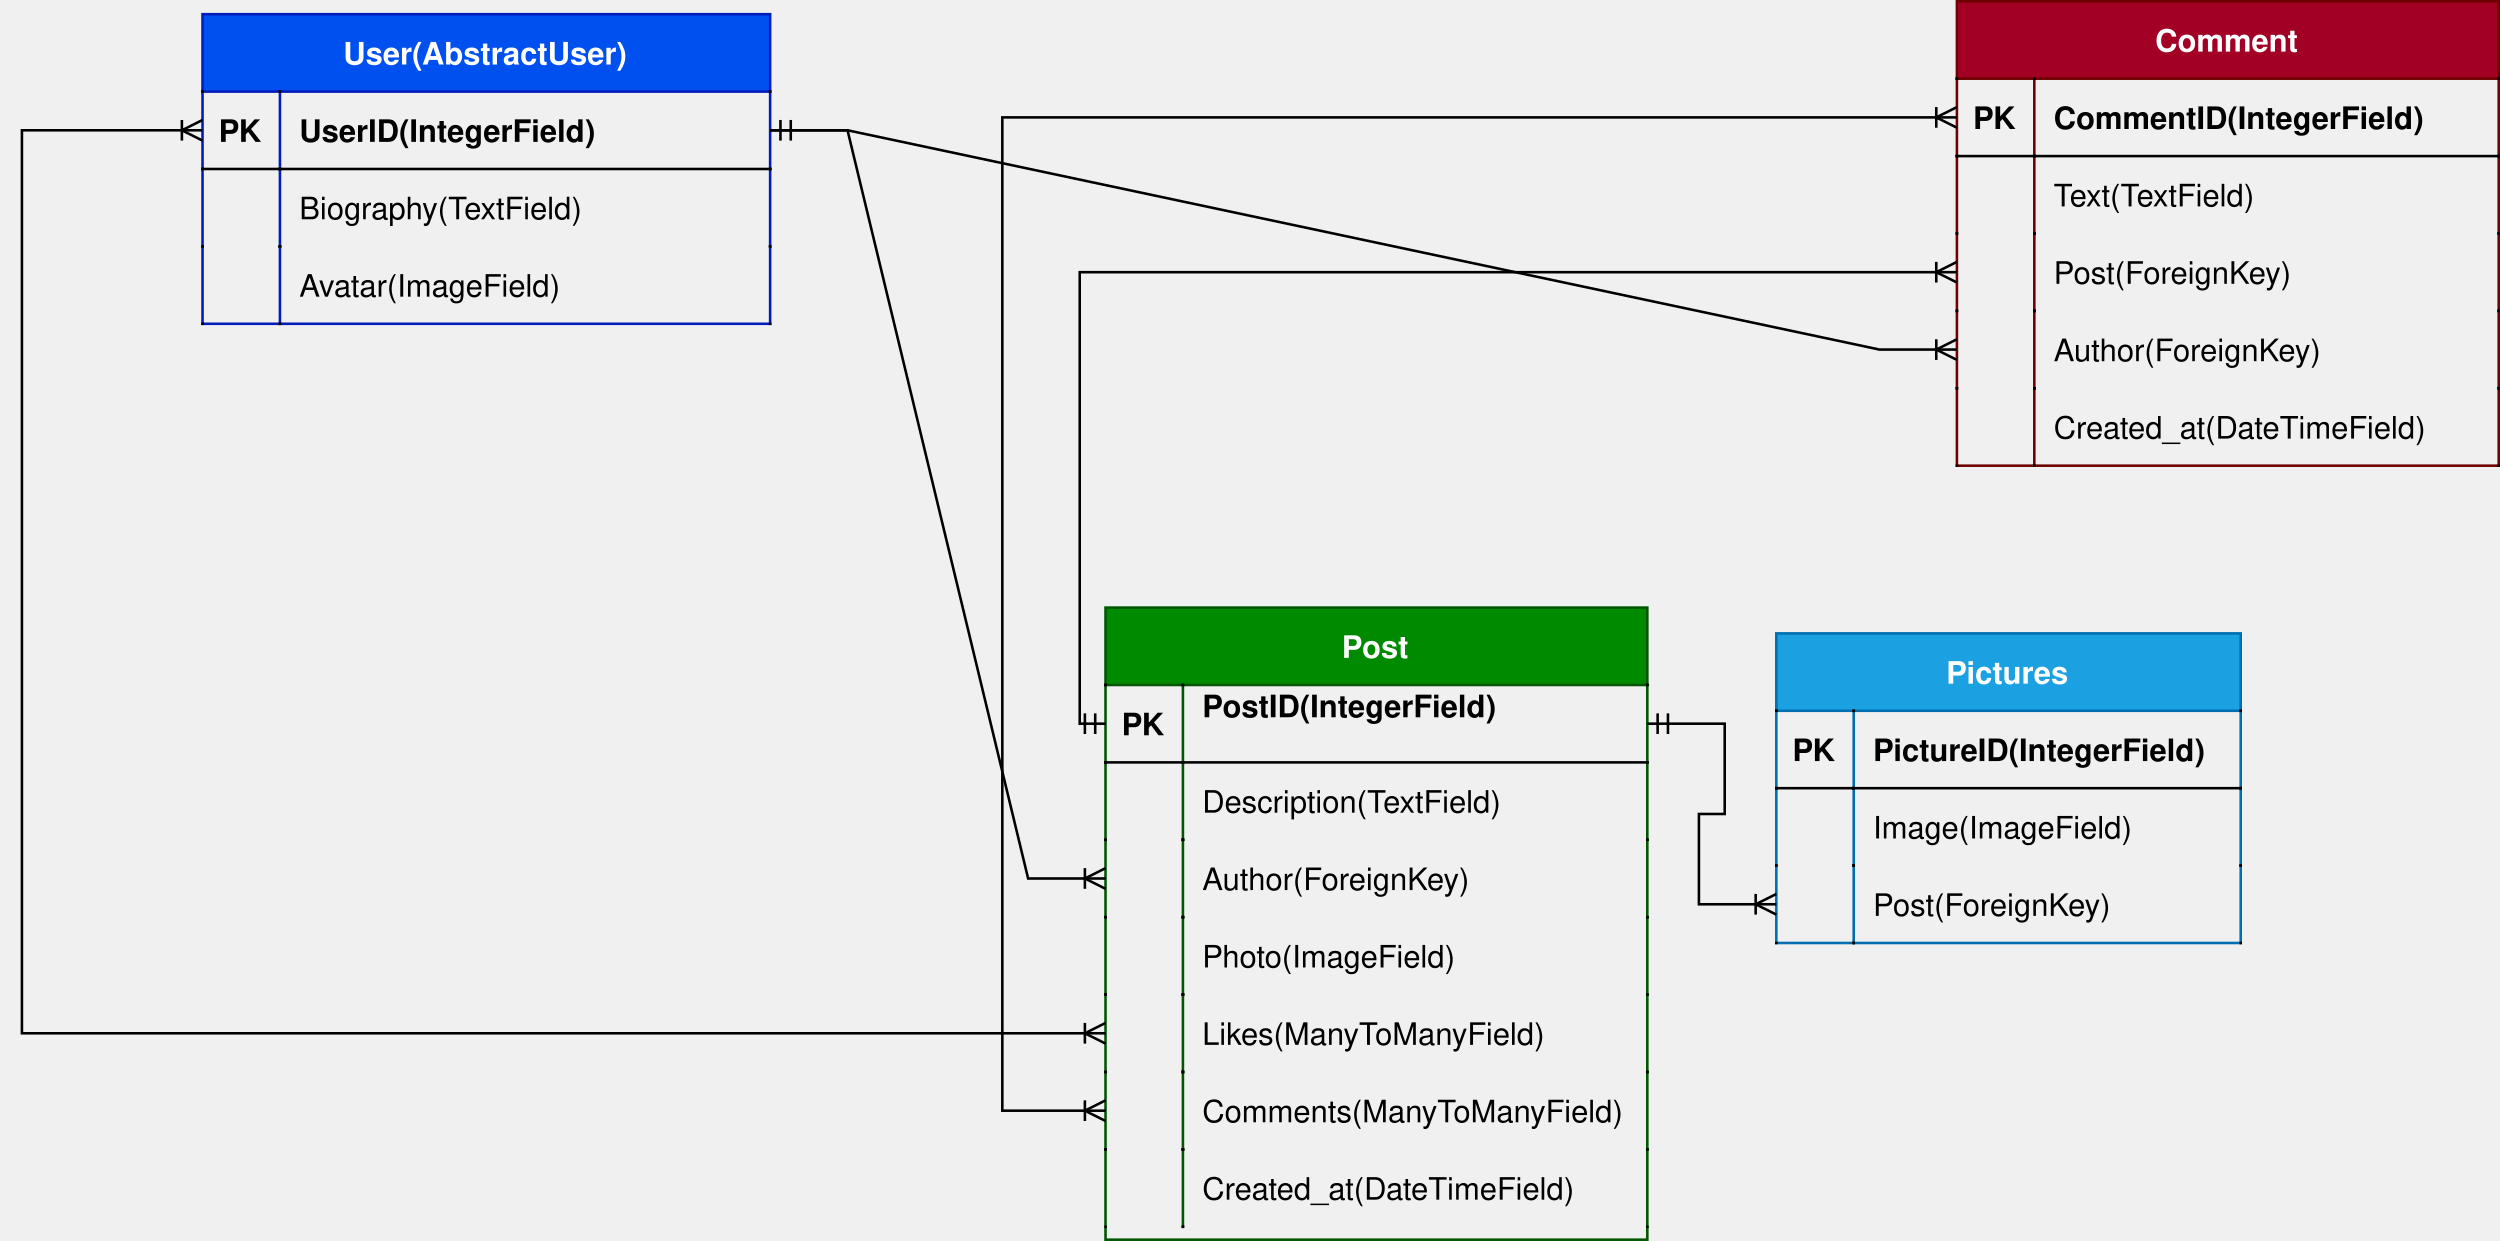
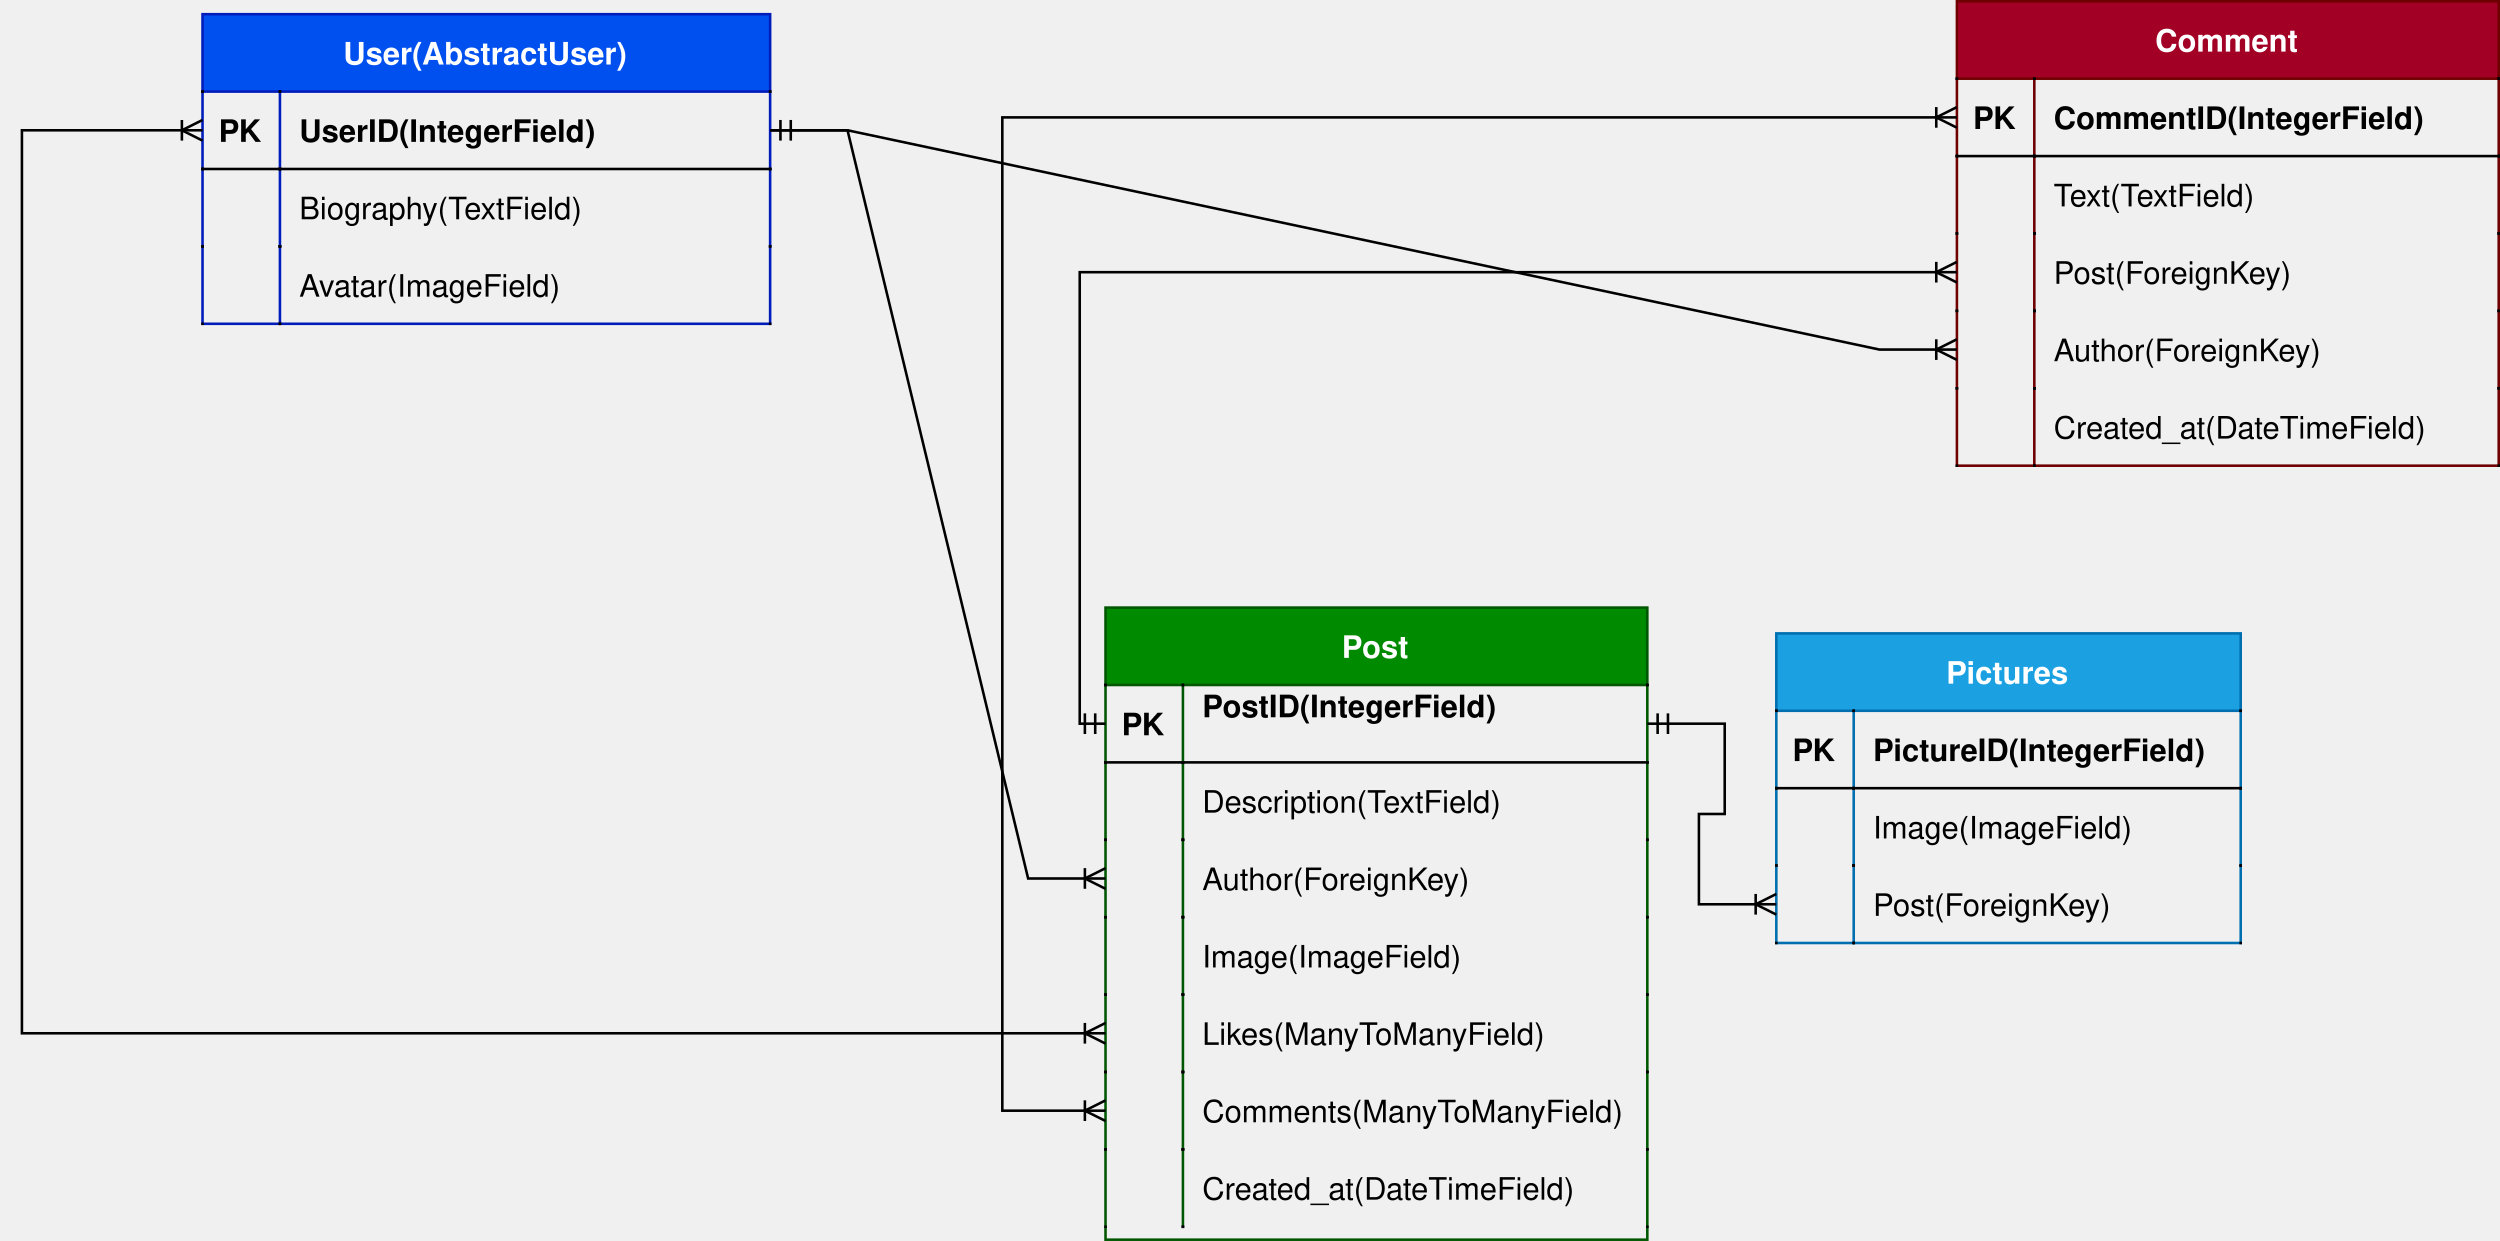
- <svg xmlns="http://www.w3.org/2000/svg" version="1.1" width="969px" height="481px" viewBox="-0.5 -0.5 969 481" content="&lt;mxfile host=&quot;drawio-plugin&quot; modified=&quot;2024-04-11T14:54:00.845Z&quot; agent=&quot;5.0 (Windows NT 10.0; Win64; x64) AppleWebKit/537.36 (KHTML, like Gecko) Chrome/122.0.0.0 Safari/537.36&quot; etag=&quot;MyRyTRT3Oi2QyCNW0pQi&quot; version=&quot;20.5.3&quot; type=&quot;embed&quot;&gt;&lt;diagram id=&quot;23iRSUPoRavnBvh4doch&quot; name=&quot;Page-1&quot;&gt;7V1dc5s4FP01nsk+tIMg+OMxtpNup+lsJ01nu087ipFtTTHyYCWx++tXAglshLOSjYkt6GQaJMQ13HM4iHuvlY43Wqw/xXA5/0oCFHZcJ1h3vHHHdcHAv2a/eM8m7el5vbRjFuNADMo7vuPfSHQ6ovcZB2i1M5ASElK83O2ckChCE7rTB+OYvO4Om5Jw91OXcIaUju8TGKq9f+OAztPevtvL+/9EeDaXnwy6g3TPAsrB4kpWcxiQ160u77bjjWJCaLq1WI9QyJ0n/ZIed7dnb3ZiMYqozgFuesALDJ/FtX0jKyrOjW7kBbPTXPJNCp9413BFYUwFLp7DOpinKcQRilkHSNphCJcrnAxPe+Y4DO7hhjxTaUi2hlO8RsFDCgsfyxC6Z8Z4kxufMuPfxcnw3TDEs4htT9hF8k8cxmjFzuUerqgYMcVhOCIhiZPT9xynDx1paat/mvxLricmv9DOEX4vOUJ1qPDxC4opWm91CQd/QmSBaLxhQ8RedyDAFmx3e6L9mnMno/Z8izfutS84K/g6y2znkLINgWo5wp6C8NvoPnA6Duckxr85pqHAYBvxpP2KFyGMGM9hUOgakuS+dgo4RCRCCjP4oCAmy0cYzxAVHUuCI5pcsj9kP8wzI+ej3/HZuY5YG+Rt9sOHxwzUiGHIGMhtIEaEV8TJMKRkKYyGaCrtx8LFfPuJUEoWgjYq2K422AJcTxNbOe4YaK/Vm/fLXnDZVVEMwwemhzCahSkUiTzCHIoSvEo9mHmt6M7irUqY56ZhonBzHAQoKvWyp+3lLbd6hl4VxnIHGFuDIZObCFLG8OcoWClQZeephZ5fKr2fx1efmarNUHyHURj80XG7TI5ALkXvBq1U3XTscLWEExzN7tMjuwXs/RNgv957h4F+pVzQMlctGbqtSmupdPkj2ViluzWqdE8f2npuZBRgaU9forvaLrZIovsKdGO0msR4STGJrh7RmkqRPm9lrhpim5V40CpxnUo8qFGJpd0Ll+KBto8tkmIAFOxunim77a7uSMzOIvqCNpbosD6+NuswUENTrRCfUIiBW6cSG0SlzliJgb6XbZLikrjTnFBy9XkBZ8imGbEBvjZL8cBg3tRKcQVS7NcoxQN1YnWJUpxxtFFSPFAnSff4F1pdfYXR5pHw/23SYwOQrdbjNqdXrx7369RjdXZ1kXrcyJzeQE3qjchiwbxirSS3+bs0PNVm8GrV5Ex/awlXADuSeDlLG6XKAKiJvFGMmPngX0ivxmzjES/silwYIG2zLpekcMUD+W117lxcjSN0Hcf1OwY1jt07x6mqxrEro8eyDM7XU+eMEsfIc5uz1Xz27qlx7Guj/Q5FjtLG5Vc5NjNx66nxRaHAaqnjeT95D6tvbNO5qXU1UtlqtMH7kbFG11ni6NmRzs042iyBVgOOvLLRuvJGA3StFmI1RNkK8SmFuM4KR88gCnnOQuxrO9kmIVaDjPwbQfYVOBrAa7USq7GpVolPqcS1ljh6BkGpc5ZifS9bJMXXatDJ1mpzA4BtFmPQqnHdalxnlSOwRI5BM/UYlAiy7RncVpiFTCjI/1ih+OrmievYhPLGfsgvNJnrOL6Dph2jBWvAeDgqZ5Ipjz7I2PFmdza0LdRuCRGy+fVRSt0WUh2TzAX679ZvJHPL0K3kMVwS4rjMZG5DK6nUSTLX32ZkcqspqRpU+0DWMVfxUjVttc0xL0rmAl2WyT2VQPfUefY738yHrVbTyFKbnlpqM8Rkxtfg3FiXzjWA2GY17hl8XahV4wrUuCydezI1NsjVn7EaZxxtlhqrL7I3L5DdZvatk2AAsM1a3Ncog0PBDMlXD+Y/TDcPKIR8PbnbfE/6gpKKMXC5XNNFKG45FAU3fAlr1rx9YJinXymUCp7vWsAo+CuhRMyvDUkVR2tMf0pbbPsf3v/RF63xemvYWMo8O9F483O7sXUUb+aHJS15XIneCoeQ53giPCJfq6h8RHSymlnuLF25AE5ZREp2xomTX9DOWbxBqm/8EbVF18LXG9xipCu9IHFUTiLF0HXBkBIyS72gGDqEjRrvaadjY4F0BxLoELIeTDoZcG9Zd0yEyHEV2n3DE/oco9Xeh92FRunBEwTI7RhF6bu3N3dvkVT/Eer7BXaUrFJQmq+pJkzvtItQHBWnz+6TYwL1xuk9fXitWVw+Z2qjXj+AU7LAfCrEDQnXG+D+xluJX+1biY65qonQZlSPChGZK3VJxP6ESm3J2hROMzOqjppSTeJD9kWJTBC2W5DbDGrNglwStD+dIFuyzHxO02YJcslK83Z+DcsEYKv1uKTEVEH4/eP25xZCFW9X2xHUjFHnE0ItBMm8QYFK2iHUYrStaKjCECowjdyHT+S1YhqeLpbvGBAxuTK2zRUKT/jER4+bMoG0k1PyzoybxQAuKMqcLjf3/oHR/+EmQxtutoaJOd7eE3YLJyw+Nmd6avBg3rsaE6dm8F6L5KWJU+fMSP6hKMDFBd90SZ7dHdJQ8W6piOQfih8kozmV0fxao2Tr1DTfO8tQBffseF8y8ZArCpwN7TMJlmw9NHXrFwyB7om0vV/4nN5RrGfN/I+Yp8PzPwXv3f4H&lt;/diagram&gt;&lt;/mxfile&gt;">
+ <svg xmlns="http://www.w3.org/2000/svg" version="1.1" width="969px" height="481px" viewBox="-0.5 -0.5 969 481" content="&lt;mxfile host=&quot;drawio-plugin&quot; modified=&quot;2024-04-13T19:44:36.346Z&quot; agent=&quot;5.0 (Windows NT 10.0; Win64; x64) AppleWebKit/537.36 (KHTML, like Gecko) Chrome/122.0.0.0 Safari/537.36&quot; etag=&quot;Kv1ERCKsJ7Y3A5_tV-0A&quot; version=&quot;20.5.3&quot; type=&quot;embed&quot;&gt;&lt;diagram id=&quot;23iRSUPoRavnBvh4doch&quot; name=&quot;Page-1&quot;&gt;7V1dc9o4FP01zGQf2vFHzMdjgKTbaTrbSdPZ7tOOggVoaixGKAn0169kSzZYJiuBcUB2J5Nasnyx7zk+lu+9KB1/tFh/ImA5/4pDGHU8J1x3/HHH89ye57D/eM8m7Rn0/bRjRlAoBuUd39FvKDrFcbNnFMLVzkCKcUTRcrdzguMYTuhOHyAEv+4Om+Jo91OXYAaVju8TEKm9f6OQztPevtfL+/+EaDaXn+x2B+meBZCDxZWs5iDEr1td/m3HHxGMabq1WI9gxJ0n/ZIed7dnb3ZiBMZU5wAvPeAFRM/i2r7hFRXnRjfygtlpLvkmBU+8a7iigFCBi++wDuZpClAMCetwk3YUgeUKJcPTnjmKwnuwwc9UGpKt4RStYfiQwsLHMoTumTHe5ManzPh3cTJ8N4jQLGbbE3aR/BOHBK7YudyDFRUjpiiKRjjCJDl933H6wJGWtvqnyb/kegj+BXeOCHrJEapDhY9fIKFwvdUlHPwJ4gWkZMOGiL3eQIAt2O71RPs1505G7fkWb7zrQHBW8HWW2c4hZRsC1XKEfQXht9F94HQczjFBvzmmkcBgG/Gk/YoWEYgZz0FY6Bri5L52CjjEOIYKM/igkODlIyAzSEXHEqOYJpccDNkP88zI+Rh0AnauI9Z28zb74cMJAzVmGDIGchuQEeEVcjIMKV4KoxGcSvtEuJhvP2FK8ULQRgXb0wZbgOtrYivHHQPttXrzftkLLrsqikD0wPQQxLMohSKRR5BDUYJXqQczrxXdWbxVMfPcNEoUbo7CEMalXva1vbzlVt/Qq8JY7gBjayBichMDyhj+HIcrBarsPLXQC0ql9/P46jNTtRkkdwhG4R8dr8vkyM2l6N2glaqbjh2ulmCC4tl9emS3gH1wAuzXe+8wt18pF7TMVUuGbqvSWipd/kg2VulujSrd04e2nhsZhkja05forraLLZLovgLdGK4mBC0pwvHVI1xTKdLnrcxVQ2yzEg9aJa5TiQc1KrG0e+FSPND2sUVS7LoKdjfPlN12V3eYsLOIv8CNJTqsj6/NOuyqoalWiE8oxK5XpxIbRKXOWIldfS/bJMVq3OnzAszgVfLbphmxAb42S/HAYN7USnEFUhzUKMUDdWJ1iVKccbRRUjxQJ0n36BdcXX0F8eYR89826bEByFbrcZvTq1eP+3XqsTq7ukg9bmROb6Am9UZ4sWBesVaS2/xdGp5qM3i1anKmv7WEK1w7kng5Sxulyq6rJvJGBDLz4b+AXo3ZxiNa2BW5MEDaZl0uSeGKB/Lb6ty5uBpH4DmOF3QMahy7d45TVY1jV0aPZRlcoKfOGSWOkec2Z6v57N1T49jXRvsdihyljcuvcmxm4tZX44tCgdVSx/N+8h5W39imc1PraqSy1WiD9yNjja6zxNG3I52bcbRZAq0GHHllo3XljQboWi3EaoiyFeJTCnGdFY6+QRTynIU40HayTUKsBhn5N4LsK3A0gNdqJVZjU60Sn1KJay1x9A2CUucsxfpetkiKr9Wgk63V5gYA2yzGbqvGdatxnVWOriVy7DZTj90SQbY9g9sKs5AJBfkfK0iubp64jk0ob+yH/EKTuY4TOHDaMVqwxh0PR+VMMuXRBxk73uzOhraF2ishQja/Pkqp20KqY5K5rv679RvJ3DJ0K3kMl4Q4LjOZ29BKKnWSzPW3GZncakqqBtU+kHXMVbxUTVttc8yLkrlAl2VyTyXQPXWe/c4382Gr1TSy1KanltoMEZ7xNTg31qVzDSC2WY17Bl8XatW4AjUuS+eeTI0NcvVnrMYZR5ulxuqL7M0LYLeZfeskGABssxb3NcrgYDiD8tWD+Q/RzQOMAF9P7jbfk76gpGLselyu6SIStxyMwxu+hDVr3j4wzNOvFEoFz3ctQBz+lVCC8GuDUsXhGtGf0hbb/of3fwxEa7zeGjaWMs9OlGx+bje2juLN/LCkJY8r0VvhEPxMJsIj8rWKykdEJ6uZ5c7SlQvXKYtIyU6SOPkF7pzFG6T6xh9RW3QtfL3BK0a60gsSR+UkUgxdFwwpIbPUC4qhQ9io8Z52OjYWSHcggQ4h68GkkwH3lnXHRIgcT6HdNzShzwSu9j7sLjRK7z4BF3odoyh99/bm7i2S6j9Cg6DAjpJVCkrzNdWE6Z12EYqj4vTZfXJMoN44vacPrzWLy+dMbdTrh+uULDCfCnFDwvUGuL/xVhJU+1aiY65qIrQZ1aNCROZKXRKxP6FSW7I2hdPMjKqjplRtXU3TAGG7BbnNoNYsyCVB+9MJsiXLzOc0bZYgl6w0b+fXsEwAtlqPS0pMFYTfP25/biFU8Xa1HUHNGHU+IdRCkMwfFKikHUItRtuKhioMobqmkfvoCb9WTMPTxfIdAyImV8a2uUKhCZ/46HFTJpB2ckr+mXGzGMB1izKny829f2D0f7jJ0AabrWFijrf3hL3CCYuPzZmeGjyY957GxKkZvNcieWni1Dkzkn8oCnBxwTddkmd3hzRUvFsqIvmH4gfJaE5lNL/WKNk6Nc33zjJUwT073pdMPOSKAmdD+0yCJVsPTd0GBUNu90Ta3i98Tu8o1rNm/kfM0+H5n4L3b/8D&lt;/diagram&gt;&lt;/mxfile&gt;">
  <defs>
    <clipPath id="mx-clip-428-265-30-30-0">
      <rect x="428" y="265" width="30" height="30" />
    </clipPath>
    <clipPath id="mx-clip-464-265-174-30-0">
      <rect x="464" y="265" width="174" height="30" />
    </clipPath>
    <clipPath id="mx-clip-464-295-174-30-0">
      <rect x="464" y="295" width="174" height="30" />
    </clipPath>
    <clipPath id="mx-clip-464-325-174-30-0">
      <rect x="464" y="325" width="174" height="30" />
    </clipPath>
    <clipPath id="mx-clip-464-355-174-30-0">
      <rect x="464" y="355" width="174" height="30" />
    </clipPath>
    <clipPath id="mx-clip-464-385-174-30-0">
      <rect x="464" y="385" width="174" height="30" />
    </clipPath>
    <clipPath id="mx-clip-464-415-174-30-0">
      <rect x="464" y="415" width="174" height="30" />
    </clipPath>
    <clipPath id="mx-clip-464-445-174-30-0">
      <rect x="464" y="445" width="174" height="30" />
    </clipPath>
    <clipPath id="mx-clip-758-30-30-30-0">
      <rect x="758" y="30" width="30" height="30" />
    </clipPath>
    <clipPath id="mx-clip-794-30-174-30-0">
      <rect x="794" y="30" width="174" height="30" />
    </clipPath>
    <clipPath id="mx-clip-794-60-174-30-0">
      <rect x="794" y="60" width="174" height="30" />
    </clipPath>
    <clipPath id="mx-clip-794-90-174-30-0">
      <rect x="794" y="90" width="174" height="30" />
    </clipPath>
    <clipPath id="mx-clip-794-120-174-30-0">
      <rect x="794" y="120" width="174" height="30" />
    </clipPath>
    <clipPath id="mx-clip-794-150-174-30-0">
      <rect x="794" y="150" width="174" height="30" />
    </clipPath>
    <clipPath id="mx-clip-78-35-30-30-0">
      <rect x="78" y="35" width="30" height="30" />
    </clipPath>
    <clipPath id="mx-clip-114-35-184-30-0">
      <rect x="114" y="35" width="184" height="30" />
    </clipPath>
    <clipPath id="mx-clip-114-65-184-30-0">
      <rect x="114" y="65" width="184" height="30" />
    </clipPath>
    <clipPath id="mx-clip-114-95-184-30-0">
      <rect x="114" y="95" width="184" height="30" />
    </clipPath>
    <clipPath id="mx-clip-688-275-30-30-0">
      <rect x="688" y="275" width="30" height="30" />
    </clipPath>
    <clipPath id="mx-clip-724-275-144-30-0">
      <rect x="724" y="275" width="144" height="30" />
    </clipPath>
    <clipPath id="mx-clip-724-305-144-30-0">
      <rect x="724" y="305" width="144" height="30" />
    </clipPath>
    <clipPath id="mx-clip-724-335-144-30-0">
      <rect x="724" y="335" width="144" height="30" />
    </clipPath>
  </defs>
  <g>
    <path d="M 428 265 L 428 235 L 638 235 L 638 265" fill="#008a00" stroke="#005700" stroke-miterlimit="10" pointer-events="all" />
    <path d="M 428 265 L 428 480 L 638 480 L 638 265" fill="none" stroke="#005700" stroke-miterlimit="10" pointer-events="none" />
    <path d="M 428 265 L 638 265" fill="none" stroke="#005700" stroke-miterlimit="10" pointer-events="none" />
    <path d="M 458 265 L 458 295 L 458 325 L 458 355 L 458 385 L 458 415 L 458 445 L 458 475" fill="none" stroke="#005700" stroke-miterlimit="10" pointer-events="none" />
    <g fill="#ffffff" font-family="Helvetica" font-weight="bold" pointer-events="none" text-anchor="middle" font-size="12px">
      <text x="532.5" y="254.5">Post</text>
    </g>
    <path d="M 428 265 M 638 265 M 638 295 L 428 295" fill="none" stroke="rgb(0, 0, 0)" stroke-linecap="square" stroke-miterlimit="10" pointer-events="none" />
    <path d="M 428 265 M 458 265 M 458 295 M 428 295" fill="none" stroke="rgb(0, 0, 0)" stroke-linecap="square" stroke-miterlimit="10" pointer-events="none" />
    <g fill="rgb(0, 0, 0)" font-family="Helvetica" font-weight="bold" pointer-events="none" clip-path="url(#mx-clip-428-265-30-30-0)" text-anchor="middle" font-size="12px">
      <text x="442.5" y="284.5">PK</text>
    </g>
    <path d="M 458 265 M 638 265 M 638 295 M 458 295" fill="none" stroke="rgb(0, 0, 0)" stroke-linecap="square" stroke-miterlimit="10" pointer-events="none" />
    <g fill="rgb(0, 0, 0)" font-family="Helvetica" font-weight="bold" text-decoration="underline" pointer-events="none" clip-path="url(#mx-clip-464-265-174-30-0)" font-size="12px">
      <text x="465.5" y="277.5">PostID(IntegerField)</text>
    </g>
    <path d="M 428 295 M 458 295 M 458 325 M 428 325" fill="none" stroke="rgb(0, 0, 0)" stroke-linecap="square" stroke-miterlimit="10" pointer-events="none" />
    <path d="M 458 295 M 638 295 M 638 325 M 458 325" fill="none" stroke="rgb(0, 0, 0)" stroke-linecap="square" stroke-miterlimit="10" pointer-events="none" />
    <g fill="rgb(0, 0, 0)" font-family="Helvetica" pointer-events="none" clip-path="url(#mx-clip-464-295-174-30-0)" font-size="12px">
      <text x="465.5" y="314.5">Description(TextField)</text>
    </g>
    <path d="M 428 325 M 458 325 M 458 355 M 428 355" fill="none" stroke="rgb(0, 0, 0)" stroke-linecap="square" stroke-miterlimit="10" pointer-events="none" />
    <path d="M 458 325 M 638 325 M 638 355 M 458 355" fill="none" stroke="rgb(0, 0, 0)" stroke-linecap="square" stroke-miterlimit="10" pointer-events="none" />
    <g fill="rgb(0, 0, 0)" font-family="Helvetica" pointer-events="none" clip-path="url(#mx-clip-464-325-174-30-0)" font-size="12px">
      <text x="465.5" y="344.5">Author(ForeignKey)</text>
    </g>
    <path d="M 428 355 M 458 355 M 458 385 M 428 385" fill="none" stroke="rgb(0, 0, 0)" stroke-linecap="square" stroke-miterlimit="10" pointer-events="none" />
    <path d="M 458 355 M 638 355 M 638 385 M 458 385" fill="none" stroke="rgb(0, 0, 0)" stroke-linecap="square" stroke-miterlimit="10" pointer-events="none" />
    <g fill="rgb(0, 0, 0)" font-family="Helvetica" pointer-events="none" clip-path="url(#mx-clip-464-355-174-30-0)" font-size="12px">
-       <text x="465.5" y="374.5">Photo(ImageField)</text>
+       <text x="465.5" y="374.5">Image(ImageField)</text>
    </g>
    <path d="M 428 385 M 458 385 M 458 415 M 428 415" fill="none" stroke="rgb(0, 0, 0)" stroke-linecap="square" stroke-miterlimit="10" pointer-events="none" />
    <path d="M 458 385 M 638 385 M 638 415 M 458 415" fill="none" stroke="rgb(0, 0, 0)" stroke-linecap="square" stroke-miterlimit="10" pointer-events="none" />
    <g fill="rgb(0, 0, 0)" font-family="Helvetica" pointer-events="none" clip-path="url(#mx-clip-464-385-174-30-0)" font-size="12px">
      <text x="465.5" y="404.5">Likes(ManyToManyField)</text>
    </g>
    <path d="M 428 415 M 458 415 M 458 445 M 428 445" fill="none" stroke="rgb(0, 0, 0)" stroke-linecap="square" stroke-miterlimit="10" pointer-events="none" />
    <path d="M 458 415 M 638 415 M 638 445 M 458 445" fill="none" stroke="rgb(0, 0, 0)" stroke-linecap="square" stroke-miterlimit="10" pointer-events="none" />
    <g fill="rgb(0, 0, 0)" font-family="Helvetica" pointer-events="none" clip-path="url(#mx-clip-464-415-174-30-0)" font-size="12px">
      <text x="465.5" y="434.5">Comments(ManyToManyField)</text>
    </g>
    <path d="M 428 445 M 458 445 M 458 475 M 428 475" fill="none" stroke="rgb(0, 0, 0)" stroke-linecap="square" stroke-miterlimit="10" pointer-events="none" />
    <path d="M 458 445 M 638 445 M 638 475 M 458 475" fill="none" stroke="rgb(0, 0, 0)" stroke-linecap="square" stroke-miterlimit="10" pointer-events="none" />
    <g fill="rgb(0, 0, 0)" font-family="Helvetica" pointer-events="none" clip-path="url(#mx-clip-464-445-174-30-0)" font-size="12px">
      <text x="465.5" y="464.5">Created_at(DateTimeField)</text>
    </g>
    <path d="M 758 30 L 758 0 L 968 0 L 968 30" fill="#a20025" stroke="#6f0000" stroke-miterlimit="10" pointer-events="none" />
    <path d="M 758 30 L 758 180 L 968 180 L 968 30" fill="none" stroke="#6f0000" stroke-miterlimit="10" pointer-events="none" />
    <path d="M 758 30 L 968 30" fill="none" stroke="#6f0000" stroke-miterlimit="10" pointer-events="none" />
    <path d="M 788 30 L 788 60 L 788 90 L 788 120 L 788 150 L 788 180" fill="none" stroke="#6f0000" stroke-miterlimit="10" pointer-events="none" />
    <g fill="#ffffff" font-family="Helvetica" font-weight="bold" pointer-events="none" text-anchor="middle" font-size="12px">
      <text x="862.5" y="19.5">Comment</text>
    </g>
    <path d="M 758 30 M 968 30 M 968 60 L 758 60" fill="none" stroke="rgb(0, 0, 0)" stroke-linecap="square" stroke-miterlimit="10" pointer-events="none" />
    <path d="M 758 30 M 788 30 M 788 60 M 758 60" fill="none" stroke="rgb(0, 0, 0)" stroke-linecap="square" stroke-miterlimit="10" pointer-events="none" />
    <g fill="rgb(0, 0, 0)" font-family="Helvetica" font-weight="bold" pointer-events="none" clip-path="url(#mx-clip-758-30-30-30-0)" text-anchor="middle" font-size="12px">
      <text x="772.5" y="49.5">PK</text>
    </g>
    <path d="M 788 30 M 968 30 M 968 60 M 788 60" fill="none" stroke="rgb(0, 0, 0)" stroke-linecap="square" stroke-miterlimit="10" pointer-events="none" />
    <g fill="rgb(0, 0, 0)" font-family="Helvetica" font-weight="bold" text-decoration="underline" pointer-events="none" clip-path="url(#mx-clip-794-30-174-30-0)" font-size="12px">
      <text x="795.5" y="49.5">CommentID(IntegerField)</text>
    </g>
    <path d="M 758 60 M 788 60 M 788 90 M 758 90" fill="none" stroke="rgb(0, 0, 0)" stroke-linecap="square" stroke-miterlimit="10" pointer-events="none" />
    <path d="M 788 60 M 968 60 M 968 90 M 788 90" fill="none" stroke="rgb(0, 0, 0)" stroke-linecap="square" stroke-miterlimit="10" pointer-events="none" />
    <g fill="rgb(0, 0, 0)" font-family="Helvetica" pointer-events="none" clip-path="url(#mx-clip-794-60-174-30-0)" font-size="12px">
      <text x="795.5" y="79.5">Text(TextField)</text>
    </g>
    <path d="M 758 90 M 788 90 M 788 120 M 758 120" fill="none" stroke="rgb(0, 0, 0)" stroke-linecap="square" stroke-miterlimit="10" pointer-events="none" />
    <path d="M 788 90 M 968 90 M 968 120 M 788 120" fill="none" stroke="rgb(0, 0, 0)" stroke-linecap="square" stroke-miterlimit="10" pointer-events="none" />
    <g fill="rgb(0, 0, 0)" font-family="Helvetica" pointer-events="none" clip-path="url(#mx-clip-794-90-174-30-0)" font-size="12px">
      <text x="795.5" y="109.5">Post(ForeignKey)</text>
    </g>
    <path d="M 758 120 M 788 120 M 788 150 M 758 150" fill="none" stroke="rgb(0, 0, 0)" stroke-linecap="square" stroke-miterlimit="10" pointer-events="none" />
    <path d="M 788 120 M 968 120 M 968 150 M 788 150" fill="none" stroke="rgb(0, 0, 0)" stroke-linecap="square" stroke-miterlimit="10" pointer-events="none" />
    <g fill="rgb(0, 0, 0)" font-family="Helvetica" pointer-events="none" clip-path="url(#mx-clip-794-120-174-30-0)" font-size="12px">
      <text x="795.5" y="139.5">Author(ForeignKey)</text>
    </g>
    <path d="M 758 150 M 788 150 M 788 180 M 758 180" fill="none" stroke="rgb(0, 0, 0)" stroke-linecap="square" stroke-miterlimit="10" pointer-events="none" />
    <path d="M 788 150 M 968 150 M 968 180 M 788 180" fill="none" stroke="rgb(0, 0, 0)" stroke-linecap="square" stroke-miterlimit="10" pointer-events="none" />
    <g fill="rgb(0, 0, 0)" font-family="Helvetica" pointer-events="none" clip-path="url(#mx-clip-794-150-174-30-0)" font-size="12px">
      <text x="795.5" y="169.5">Created_at(DateTimeField)</text>
    </g>
    <path d="M 78 35 L 78 5 L 298 5 L 298 35" fill="#0050ef" stroke="#001dbc" stroke-miterlimit="10" pointer-events="none" />
    <path d="M 78 35 L 78 125 L 298 125 L 298 35" fill="none" stroke="#001dbc" stroke-miterlimit="10" pointer-events="none" />
    <path d="M 78 35 L 298 35" fill="none" stroke="#001dbc" stroke-miterlimit="10" pointer-events="none" />
    <path d="M 108 35 L 108 65 L 108 95 L 108 125" fill="none" stroke="#001dbc" stroke-miterlimit="10" pointer-events="none" />
    <g fill="#ffffff" font-family="Helvetica" font-weight="bold" pointer-events="none" text-anchor="middle" font-size="12px">
      <text x="187.5" y="24.5">User(AbstractUser)</text>
    </g>
    <path d="M 78 35 M 298 35 M 298 65 L 78 65" fill="none" stroke="rgb(0, 0, 0)" stroke-linecap="square" stroke-miterlimit="10" pointer-events="none" />
    <path d="M 78 35 M 108 35 M 108 65 M 78 65" fill="none" stroke="rgb(0, 0, 0)" stroke-linecap="square" stroke-miterlimit="10" pointer-events="none" />
    <g fill="rgb(0, 0, 0)" font-family="Helvetica" font-weight="bold" pointer-events="none" clip-path="url(#mx-clip-78-35-30-30-0)" text-anchor="middle" font-size="12px">
      <text x="92.5" y="54.5">PK</text>
    </g>
    <path d="M 108 35 M 298 35 M 298 65 M 108 65" fill="none" stroke="rgb(0, 0, 0)" stroke-linecap="square" stroke-miterlimit="10" pointer-events="none" />
    <g fill="rgb(0, 0, 0)" font-family="Helvetica" font-weight="bold" text-decoration="underline" pointer-events="none" clip-path="url(#mx-clip-114-35-184-30-0)" font-size="12px">
      <text x="115.5" y="54.5">UserID(IntegerField)</text>
    </g>
    <path d="M 78 65 M 108 65 M 108 95 M 78 95" fill="none" stroke="rgb(0, 0, 0)" stroke-linecap="square" stroke-miterlimit="10" pointer-events="none" />
    <path d="M 108 65 M 298 65 M 298 95 M 108 95" fill="none" stroke="rgb(0, 0, 0)" stroke-linecap="square" stroke-miterlimit="10" pointer-events="none" />
    <g fill="rgb(0, 0, 0)" font-family="Helvetica" pointer-events="none" clip-path="url(#mx-clip-114-65-184-30-0)" font-size="12px">
      <text x="115.5" y="84.5">Biography(TextField)</text>
    </g>
    <path d="M 78 95 M 108 95 M 108 125 M 78 125" fill="none" stroke="rgb(0, 0, 0)" stroke-linecap="square" stroke-miterlimit="10" pointer-events="none" />
    <path d="M 108 95 M 298 95 M 298 125 M 108 125" fill="none" stroke="rgb(0, 0, 0)" stroke-linecap="square" stroke-miterlimit="10" pointer-events="none" />
    <g fill="rgb(0, 0, 0)" font-family="Helvetica" pointer-events="none" clip-path="url(#mx-clip-114-95-184-30-0)" font-size="12px">
      <text x="115.5" y="114.5">Avatar(ImageField)</text>
    </g>
    <path d="M 298 50 L 328 50 L 398 340 L 428 340" fill="none" stroke="rgb(0, 0, 0)" stroke-miterlimit="10" pointer-events="none" />
    <path d="M 302 46 L 302 54 M 306 46 L 306 54" fill="none" stroke="rgb(0, 0, 0)" stroke-miterlimit="10" pointer-events="none" />
    <path d="M 420 344 L 420 336 M 428 336 L 420 340 L 428 344" fill="none" stroke="rgb(0, 0, 0)" stroke-miterlimit="10" pointer-events="none" />
    <path d="M 298 50 L 328 50 L 728 135 L 758 135" fill="none" stroke="rgb(0, 0, 0)" stroke-miterlimit="10" pointer-events="none" />
    <path d="M 750 139 L 750 131 M 758 131 L 750 135 L 758 139" fill="none" stroke="rgb(0, 0, 0)" stroke-miterlimit="10" pointer-events="none" />
    <path d="M 688 275 L 688 245 L 868 245 L 868 275" fill="#1ba1e2" stroke="#006eaf" stroke-miterlimit="10" pointer-events="none" />
    <path d="M 688 275 L 688 365 L 868 365 L 868 275" fill="none" stroke="#006eaf" stroke-miterlimit="10" pointer-events="none" />
    <path d="M 688 275 L 868 275" fill="none" stroke="#006eaf" stroke-miterlimit="10" pointer-events="none" />
    <path d="M 718 275 L 718 305 L 718 335 L 718 365" fill="none" stroke="#006eaf" stroke-miterlimit="10" pointer-events="none" />
    <g fill="#ffffff" font-family="Helvetica" font-weight="bold" pointer-events="none" text-anchor="middle" font-size="12px">
      <text x="777.5" y="264.5">Pictures</text>
    </g>
    <path d="M 688 275 M 868 275 M 868 305 L 688 305" fill="none" stroke="rgb(0, 0, 0)" stroke-linecap="square" stroke-miterlimit="10" pointer-events="none" />
    <path d="M 688 275 M 718 275 M 718 305 M 688 305" fill="none" stroke="rgb(0, 0, 0)" stroke-linecap="square" stroke-miterlimit="10" pointer-events="none" />
    <g fill="rgb(0, 0, 0)" font-family="Helvetica" font-weight="bold" pointer-events="none" clip-path="url(#mx-clip-688-275-30-30-0)" text-anchor="middle" font-size="12px">
      <text x="702.5" y="294.5">PK</text>
    </g>
    <path d="M 718 275 M 868 275 M 868 305 M 718 305" fill="none" stroke="rgb(0, 0, 0)" stroke-linecap="square" stroke-miterlimit="10" pointer-events="none" />
    <g fill="rgb(0, 0, 0)" font-family="Helvetica" font-weight="bold" text-decoration="underline" pointer-events="none" clip-path="url(#mx-clip-724-275-144-30-0)" font-size="12px">
      <text x="725.5" y="294.5">PictureID(IntegerField)</text>
    </g>
    <path d="M 688 305 M 718 305 M 718 335 M 688 335" fill="none" stroke="rgb(0, 0, 0)" stroke-linecap="square" stroke-miterlimit="10" pointer-events="none" />
    <path d="M 718 305 M 868 305 M 868 335 M 718 335" fill="none" stroke="rgb(0, 0, 0)" stroke-linecap="square" stroke-miterlimit="10" pointer-events="none" />
    <g fill="rgb(0, 0, 0)" font-family="Helvetica" pointer-events="none" clip-path="url(#mx-clip-724-305-144-30-0)" font-size="12px">
      <text x="725.5" y="324.5">Image(ImageField)</text>
    </g>
    <path d="M 688 335 M 718 335 M 718 365 M 688 365" fill="none" stroke="rgb(0, 0, 0)" stroke-linecap="square" stroke-miterlimit="10" pointer-events="none" />
    <path d="M 718 335 M 868 335 M 868 365 M 718 365" fill="none" stroke="rgb(0, 0, 0)" stroke-linecap="square" stroke-miterlimit="10" pointer-events="none" />
    <g fill="rgb(0, 0, 0)" font-family="Helvetica" pointer-events="none" clip-path="url(#mx-clip-724-335-144-30-0)" font-size="12px">
      <text x="725.5" y="354.5">Post(ForeignKey)</text>
    </g>
    <path d="M 638 280 L 668 280 L 668 315 L 658 315 L 658 350 L 688 350" fill="none" stroke="rgb(0, 0, 0)" stroke-miterlimit="10" pointer-events="none" />
    <path d="M 642 276 L 642 284 M 646 276 L 646 284" fill="none" stroke="rgb(0, 0, 0)" stroke-miterlimit="10" pointer-events="none" />
    <path d="M 680 354 L 680 346 M 688 346 L 680 350 L 688 354" fill="none" stroke="rgb(0, 0, 0)" stroke-miterlimit="10" pointer-events="none" />
    <path d="M 758 45 L 388 45 L 388 430 L 428 430" fill="none" stroke="rgb(0, 0, 0)" stroke-miterlimit="10" pointer-events="none" />
    <path d="M 750 49 L 750 41 M 758 41 L 750 45 L 758 49" fill="none" stroke="rgb(0, 0, 0)" stroke-miterlimit="10" pointer-events="none" />
    <path d="M 420 434 L 420 426 M 428 426 L 420 430 L 428 434" fill="none" stroke="rgb(0, 0, 0)" stroke-miterlimit="10" pointer-events="none" />
    <path d="M 78 50 L 8 50 L 8 400 L 428 400" fill="none" stroke="rgb(0, 0, 0)" stroke-miterlimit="10" pointer-events="none" />
    <path d="M 70 54 L 70 46 M 78 46 L 70 50 L 78 54" fill="none" stroke="rgb(0, 0, 0)" stroke-miterlimit="10" pointer-events="none" />
    <path d="M 420 404 L 420 396 M 428 396 L 420 400 L 428 404" fill="none" stroke="rgb(0, 0, 0)" stroke-miterlimit="10" pointer-events="none" />
    <path d="M 428 280 L 418 280 L 418 105 L 758 105" fill="none" stroke="rgb(0, 0, 0)" stroke-miterlimit="10" pointer-events="none" />
    <path d="M 424 284 L 424 276 M 420 284 L 420 276" fill="none" stroke="rgb(0, 0, 0)" stroke-miterlimit="10" pointer-events="none" />
    <path d="M 750 109 L 750 101 M 758 101 L 750 105 L 758 109" fill="none" stroke="rgb(0, 0, 0)" stroke-miterlimit="10" pointer-events="none" />
  </g>
</svg>
